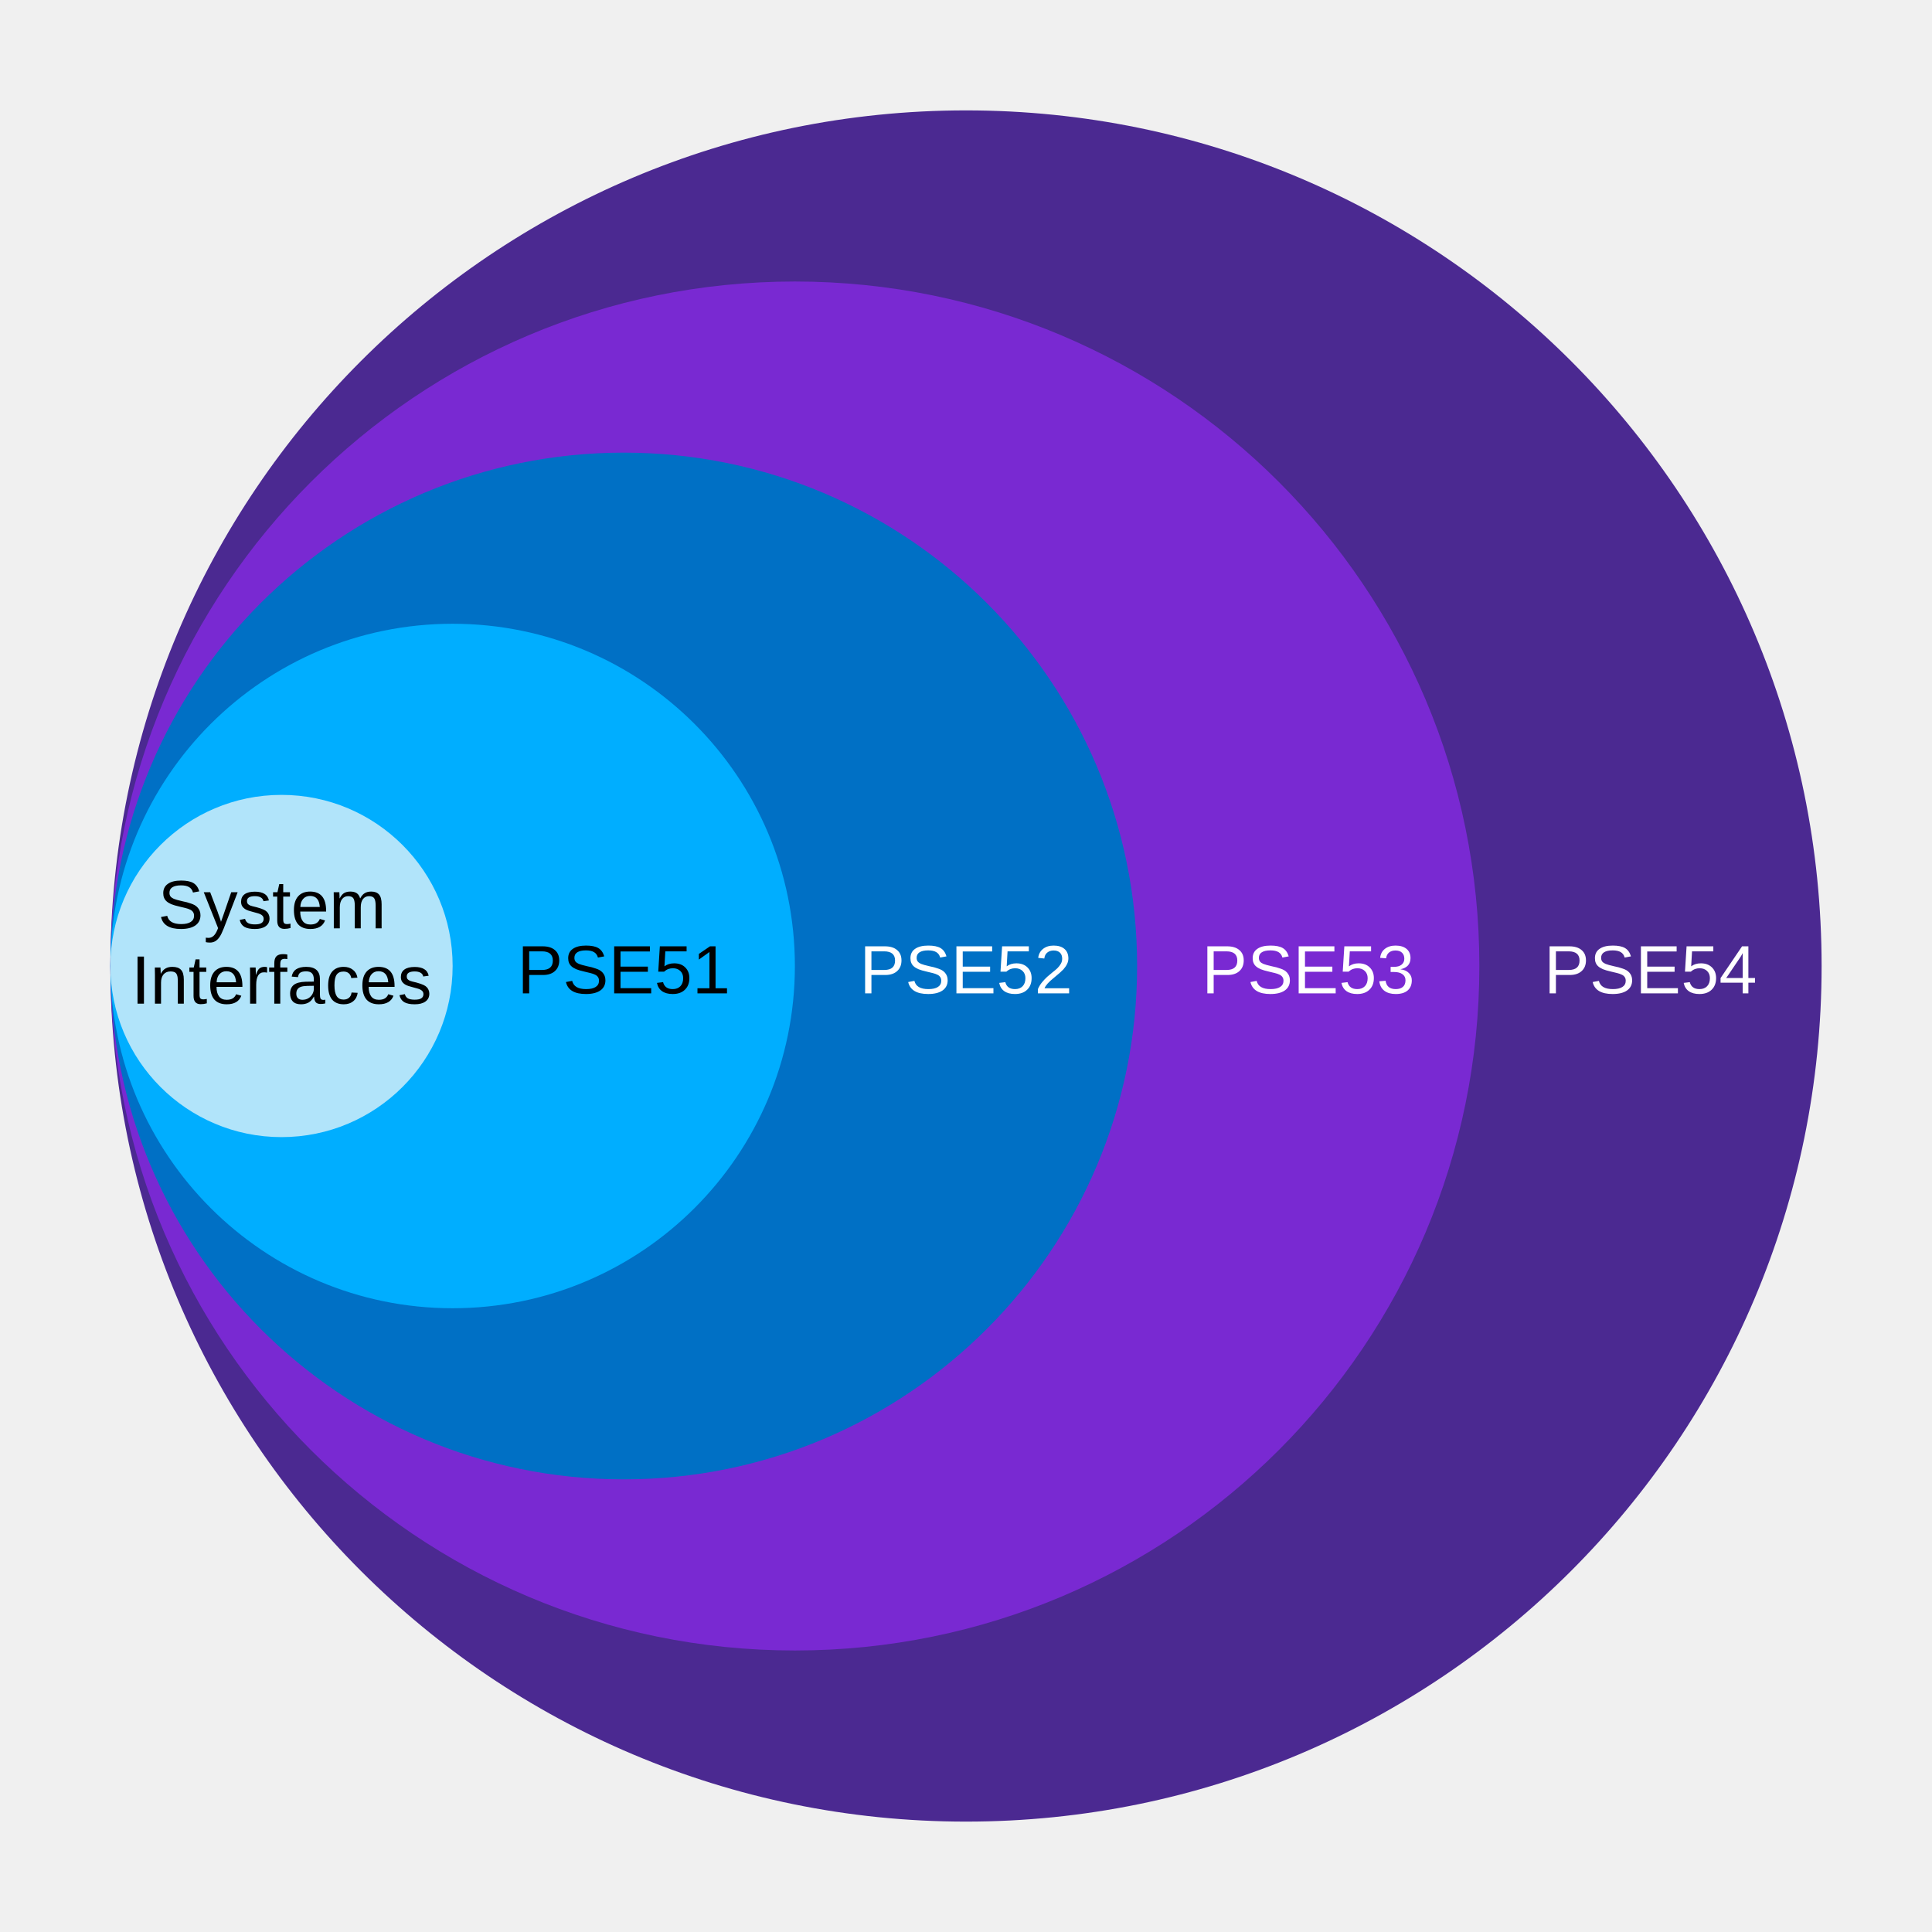
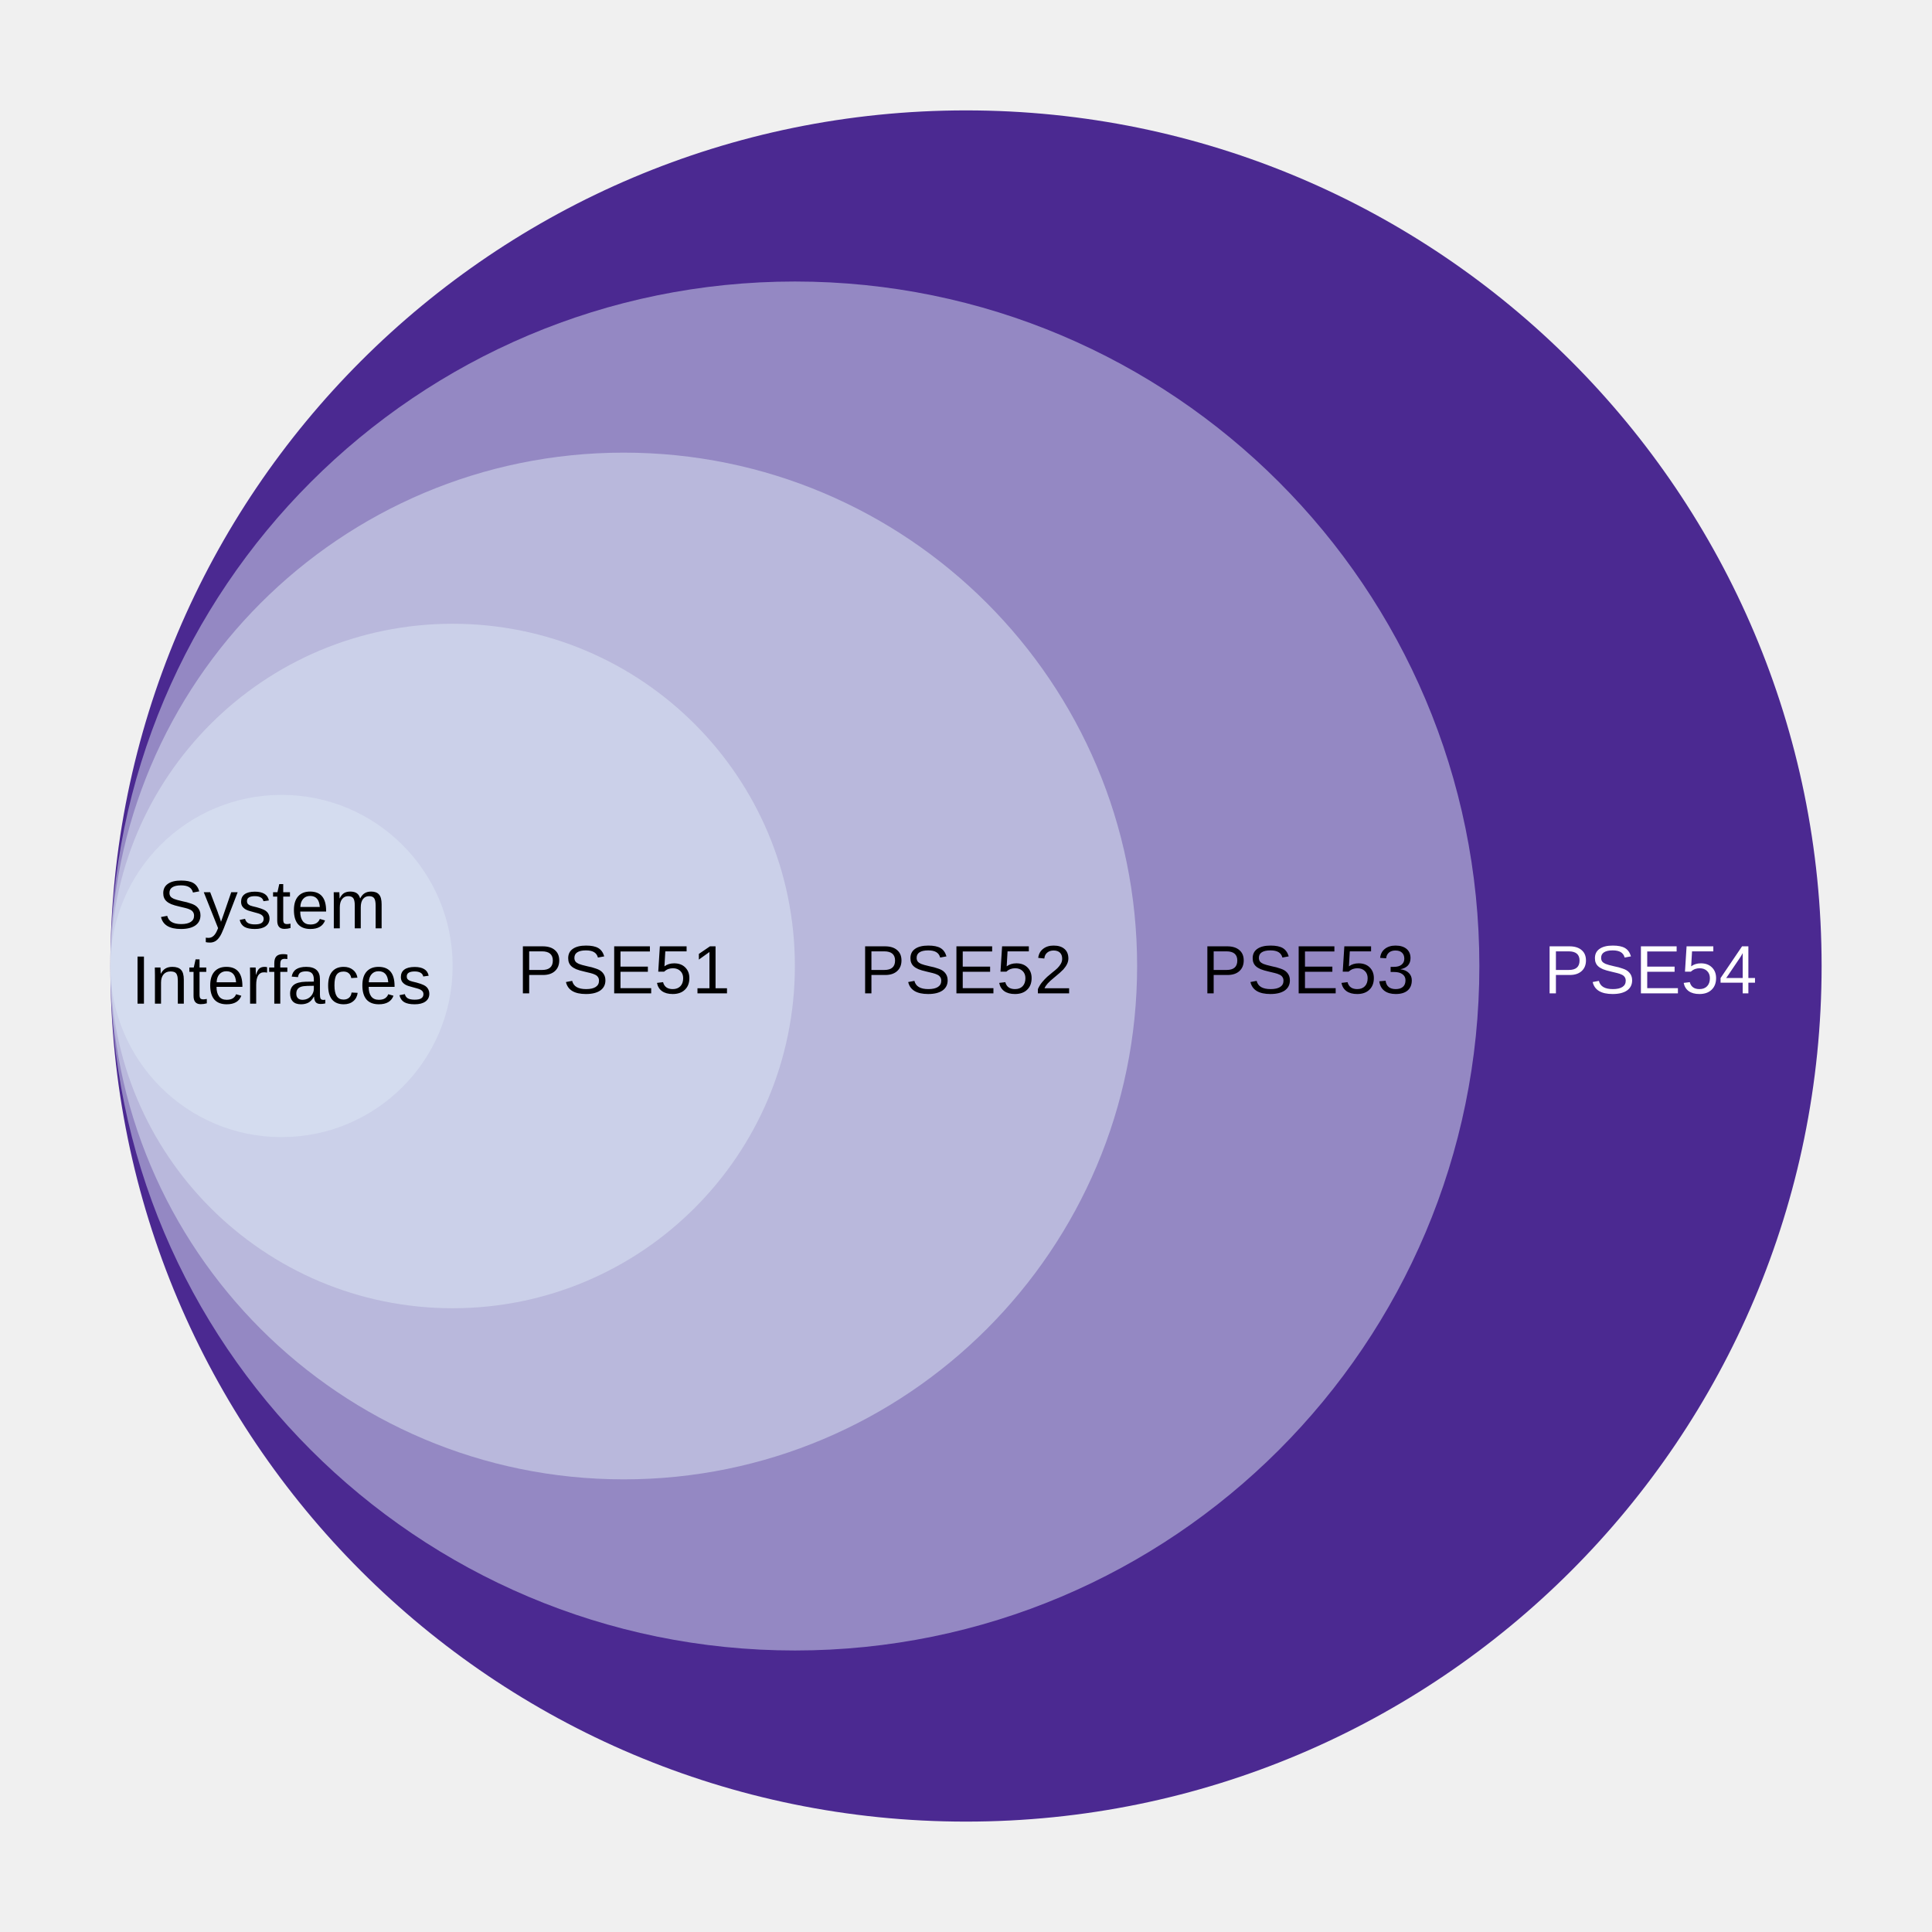
<svg xmlns="http://www.w3.org/2000/svg" xmlns:xlink="http://www.w3.org/1999/xlink" version="1.1" viewBox="-141.128 -141.128 282.256 282.256">
  <style>
    .aep-tab-link { cursor: pointer; }
    .aep-tab-link:hover { opacity: 0.85; }
  </style>
  <circle cx="0" cy="0" fill="#4b2991" r="125" />
-   <circle cx="-25" cy="0" fill="#7929d2" r="100" />
-   <circle cx="-50" cy="0" fill="#0070c5" r="75" />
-   <circle cx="-75" cy="0" fill="#00aeff" r="50" />
-   <circle cx="-100" cy="0" fill="#b1e4fa" r="25" />
+   <circle cx="-25" cy="0" fill="#dde8f5" opacity="0.5" r="100" />
+   <circle cx="-50" cy="0" fill="#dde8f5" opacity="0.5" r="75" />
+   <circle cx="-75" cy="0" fill="#dde8f5" opacity="0.5" r="50" />
+   <circle cx="-100" cy="0" fill="#dde8f5" opacity="0.5" r="25" />
  <g font-family="Arial" font-size="10" text-anchor="middle">
    <a class="aep-tab-link" xlink:href="#posix-aep-system-interfaces" data-aep-tab="posix-aep-system-interfaces">
      <text x="-100" y="0">
        <tspan x="-100" dy="-0.55em">System</tspan>
        <tspan x="-100" dy="1.1em">Interfaces</tspan>
      </text>
    </a>
    <a class="aep-tab-link" xlink:href="#posix-aep-pse51" data-aep-tab="posix-aep-pse51">
      <text x="-50" y="4">PSE51</text>
    </a>
    <a class="aep-tab-link" xlink:href="#posix-aep-pse52" data-aep-tab="posix-aep-pse52">
-       <text x="0" y="4" fill="#ffffff">PSE52</text>
+       <text x="0" y="4">PSE52</text>
    </a>
    <a class="aep-tab-link" xlink:href="#posix-aep-pse53" data-aep-tab="posix-aep-pse53">
-       <text x="50" y="4" fill="#ffffff">PSE53</text>
+       <text x="50" y="4">PSE53</text>
    </a>
    <a class="aep-tab-link" xlink:href="#posix-aep-pse54" data-aep-tab="posix-aep-pse54">
      <text x="100" y="4" fill="#ffffff">PSE54</text>
    </a>
  </g>
</svg>
